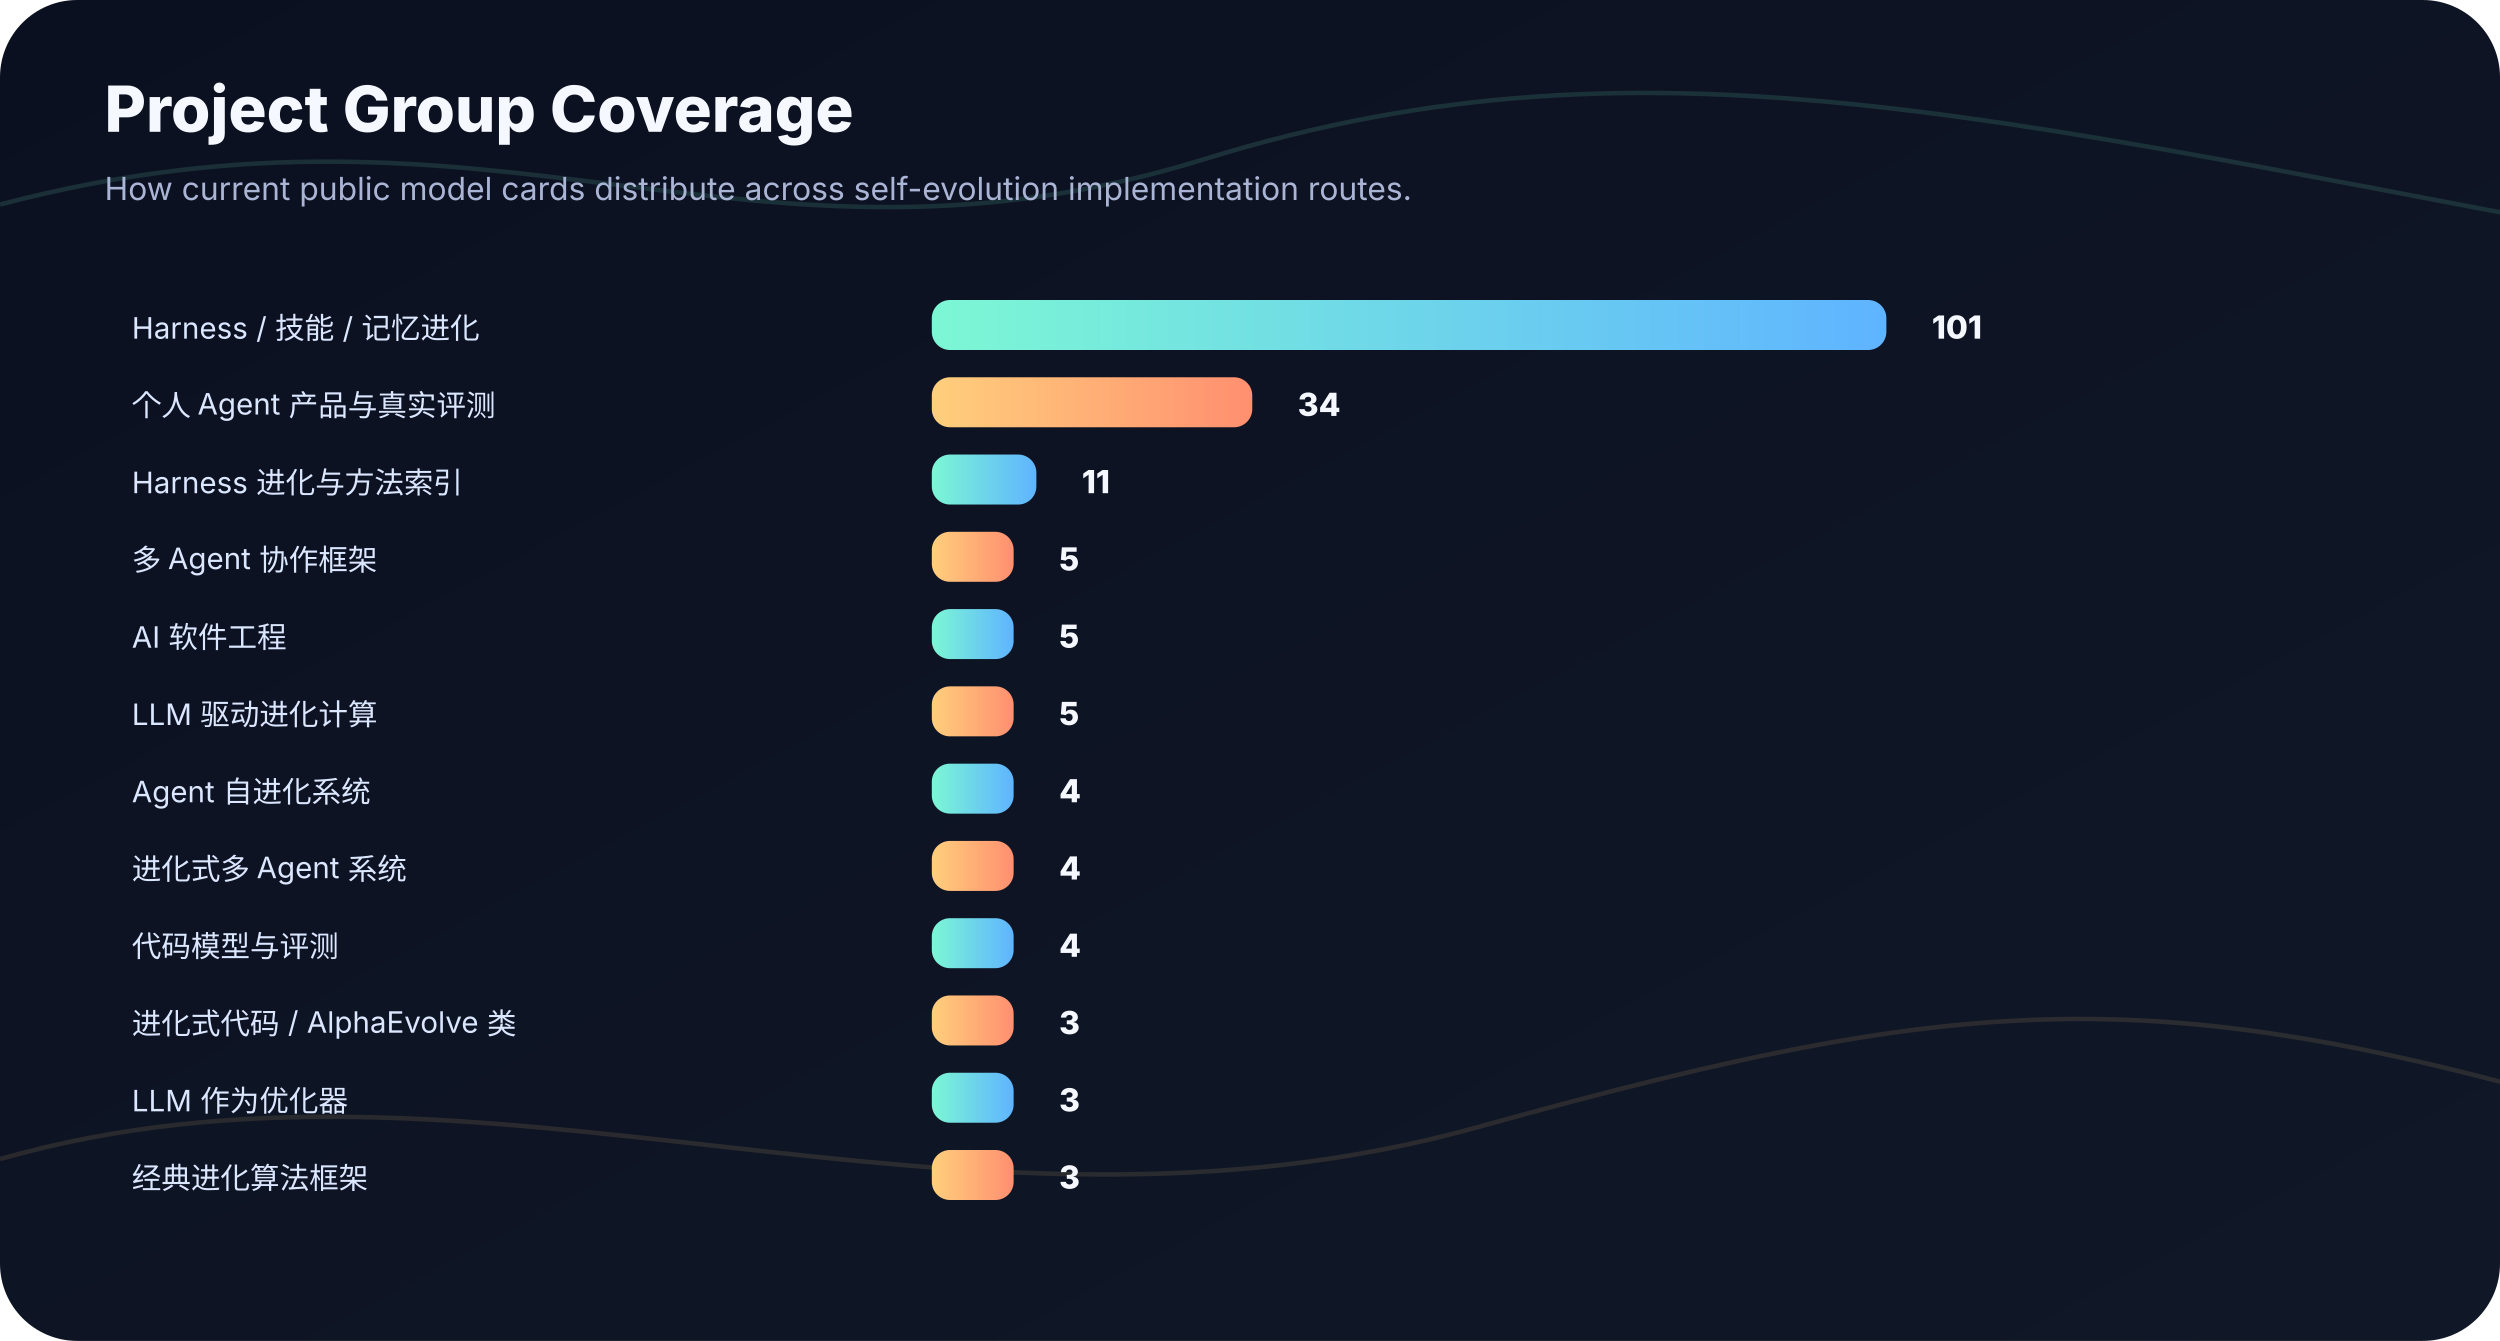
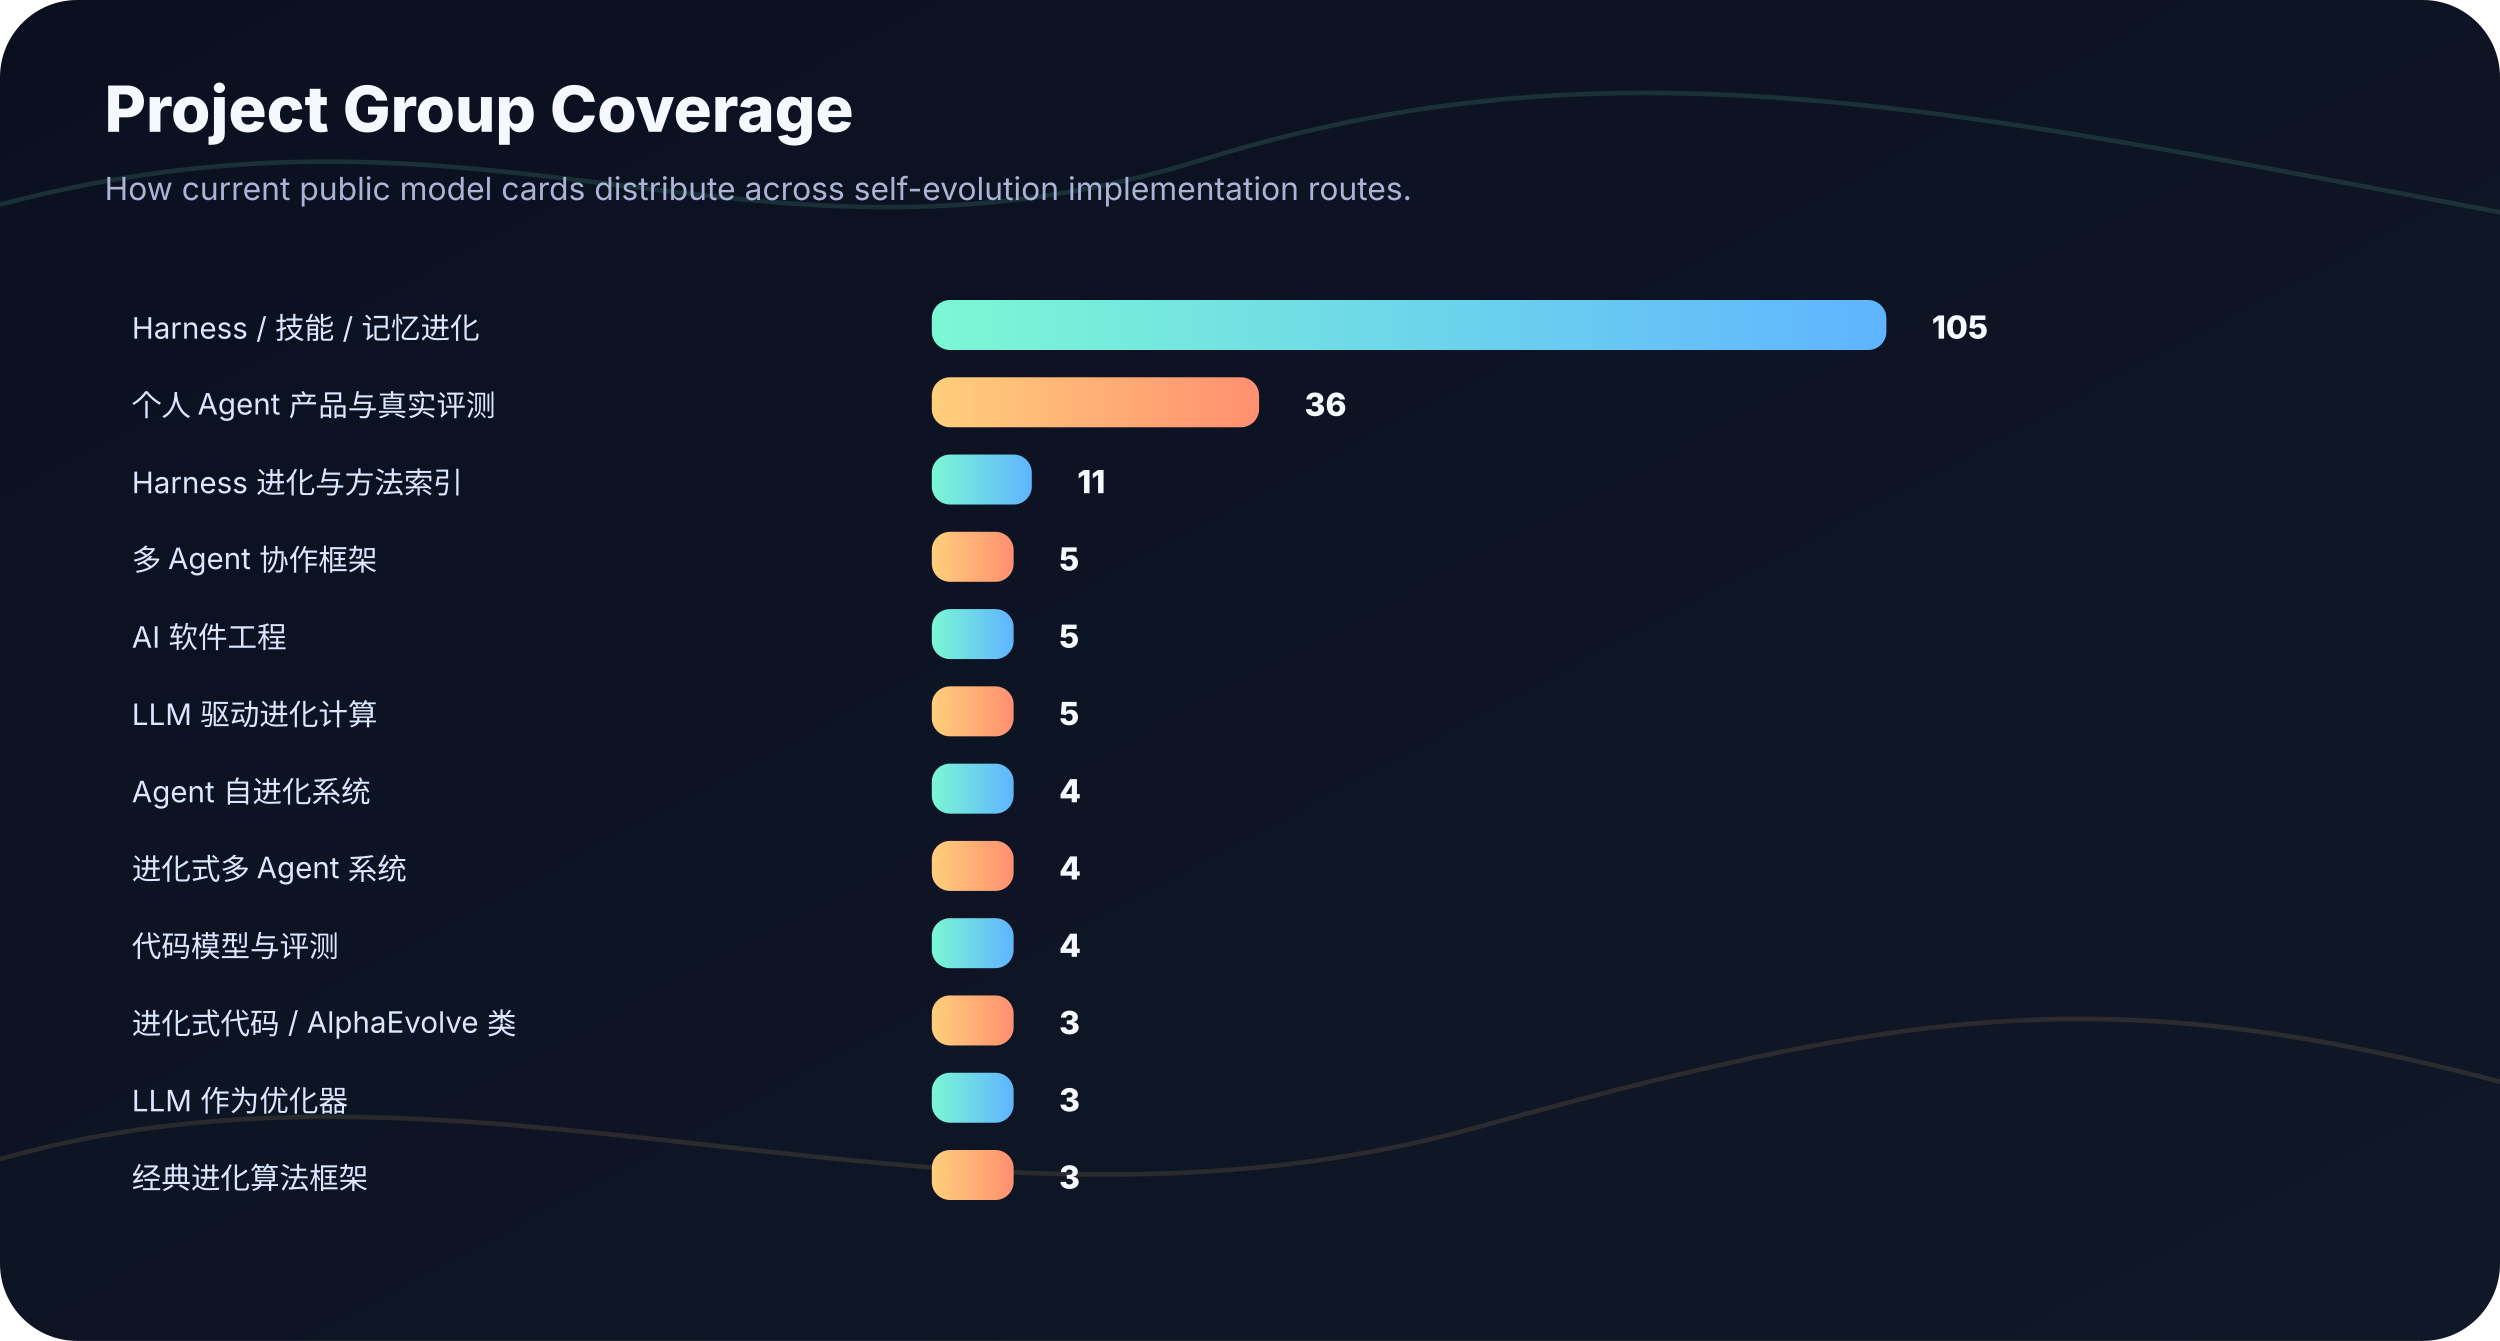
<svg xmlns="http://www.w3.org/2000/svg" width="1100" height="590" viewBox="0 0 1100 590" role="img" aria-labelledby="title desc">
  <defs>
    <linearGradient id="bg" x1="0" x2="1" y1="0" y2="1">
      <stop offset="0" stop-color="#0b1020" />
      <stop offset="1" stop-color="#101827" />
    </linearGradient>
    <linearGradient id="teal" x1="0" x2="1">
      <stop offset="0" stop-color="#7cf7d4" />
      <stop offset="1" stop-color="#5fb4ff" />
    </linearGradient>
    <linearGradient id="amber" x1="0" x2="1">
      <stop offset="0" stop-color="#ffcf7c" />
      <stop offset="1" stop-color="#ff8f70" />
    </linearGradient>
    <filter id="softShadow" x="-20%" y="-20%" width="140%" height="140%">
      <feDropShadow dx="0" dy="12" stdDeviation="18" flood-color="#000000" flood-opacity=".28" />
    </filter>
  </defs>
  <rect width="100%" height="100%" rx="34" fill="url(#bg)" />
  <path d="M0 90 C220 32 330 132 530 70 S890 56 1200 112" fill="none" stroke="#7cf7d4" stroke-opacity=".13" stroke-width="2" />
  <path d="M0 510 C210 450 420 560 650 496 S960 430 1200 505" fill="none" stroke="#ffcf7c" stroke-opacity=".12" stroke-width="2" />
  <text x="46" y="58" font-family="Inter, Arial, sans-serif" font-size="28" font-weight="800" fill="#f6f8ff">Project Group Coverage</text>
  <text x="46" y="88" font-family="Inter, Arial, sans-serif" font-size="14" fill="#aab4d4">How current public model cards distribute across self-evolution implementation routes.</text>
  <text x="58" y="149" font-family="Inter, Arial, sans-serif" font-size="13" fill="#dbe6ff">Harness / 技能 / 记忆进化</text>
  <rect x="410" y="132" width="420" height="22" rx="8" fill="url(#teal)" />
-   <text x="850" y="149" font-family="Inter, Arial, sans-serif" font-size="14" font-weight="800" fill="#f6f8ff">101</text>
+   <text x="850" y="149" font-family="Inter, Arial, sans-serif" font-size="14" font-weight="800" fill="#f6f8ff">105</text>
  <text x="58" y="183" font-family="Inter, Arial, sans-serif" font-size="13" fill="#dbe6ff">个人 Agent 产品与真实评测</text>
-   <rect x="410" y="166" width="141" height="22" rx="8" fill="url(#amber)" />
-   <text x="571" y="183" font-family="Inter, Arial, sans-serif" font-size="14" font-weight="800" fill="#f6f8ff">34</text>
+   <rect x="410" y="166" width="144" height="22" rx="8" fill="url(#amber)" />
+   <text x="574" y="183" font-family="Inter, Arial, sans-serif" font-size="14" font-weight="800" fill="#f6f8ff">36</text>
  <text x="58" y="217" font-family="Inter, Arial, sans-serif" font-size="13" fill="#dbe6ff">Harness 进化与方法索引</text>
-   <rect x="410" y="200" width="46" height="22" rx="8" fill="url(#teal)" />
-   <text x="476" y="217" font-family="Inter, Arial, sans-serif" font-size="14" font-weight="800" fill="#f6f8ff">11</text>
+   <rect x="410" y="200" width="44" height="22" rx="8" fill="url(#teal)" />
+   <text x="474" y="217" font-family="Inter, Arial, sans-serif" font-size="14" font-weight="800" fill="#f6f8ff">11</text>
  <text x="58" y="251" font-family="Inter, Arial, sans-serif" font-size="13" fill="#dbe6ff">多 Agent 协作框架</text>
  <rect x="410" y="234" width="36" height="22" rx="8" fill="url(#amber)" />
  <text x="466" y="251" font-family="Inter, Arial, sans-serif" font-size="14" font-weight="800" fill="#f6f8ff">5</text>
  <text x="58" y="285" font-family="Inter, Arial, sans-serif" font-size="13" fill="#dbe6ff">AI 软件工程</text>
  <rect x="410" y="268" width="36" height="22" rx="8" fill="url(#teal)" />
  <text x="466" y="285" font-family="Inter, Arial, sans-serif" font-size="14" font-weight="800" fill="#f6f8ff">5</text>
  <text x="58" y="319" font-family="Inter, Arial, sans-serif" font-size="13" fill="#dbe6ff">LLM 驱动进化计算</text>
  <rect x="410" y="302" width="36" height="22" rx="8" fill="url(#amber)" />
  <text x="466" y="319" font-family="Inter, Arial, sans-serif" font-size="14" font-weight="800" fill="#f6f8ff">5</text>
  <text x="58" y="353" font-family="Inter, Arial, sans-serif" font-size="13" fill="#dbe6ff">Agent 自进化系统</text>
  <rect x="410" y="336" width="36" height="22" rx="8" fill="url(#teal)" />
  <text x="466" y="353" font-family="Inter, Arial, sans-serif" font-size="14" font-weight="800" fill="#f6f8ff">4</text>
  <text x="58" y="387" font-family="Inter, Arial, sans-serif" font-size="13" fill="#dbe6ff">进化式多 Agent 系统</text>
  <rect x="410" y="370" width="36" height="22" rx="8" fill="url(#amber)" />
  <text x="466" y="387" font-family="Inter, Arial, sans-serif" font-size="14" font-weight="800" fill="#f6f8ff">4</text>
  <text x="58" y="421" font-family="Inter, Arial, sans-serif" font-size="13" fill="#dbe6ff">代码模型与评测</text>
  <rect x="410" y="404" width="36" height="22" rx="8" fill="url(#teal)" />
  <text x="466" y="421" font-family="Inter, Arial, sans-serif" font-size="14" font-weight="800" fill="#f6f8ff">4</text>
  <text x="58" y="455" font-family="Inter, Arial, sans-serif" font-size="13" fill="#dbe6ff">进化式代码 / AlphaEvolve 类</text>
  <rect x="410" y="438" width="36" height="22" rx="8" fill="url(#amber)" />
  <text x="466" y="455" font-family="Inter, Arial, sans-serif" font-size="14" font-weight="800" fill="#f6f8ff">3</text>
  <text x="58" y="489" font-family="Inter, Arial, sans-serif" font-size="13" fill="#dbe6ff">LLM 作为优化器</text>
  <rect x="410" y="472" width="36" height="22" rx="8" fill="url(#teal)" />
  <text x="466" y="489" font-family="Inter, Arial, sans-serif" font-size="14" font-weight="800" fill="#f6f8ff">3</text>
  <text x="58" y="523" font-family="Inter, Arial, sans-serif" font-size="13" fill="#dbe6ff">经典进化算法框架</text>
  <rect x="410" y="506" width="36" height="22" rx="8" fill="url(#amber)" />
  <text x="466" y="523" font-family="Inter, Arial, sans-serif" font-size="14" font-weight="800" fill="#f6f8ff">3</text>
</svg>
